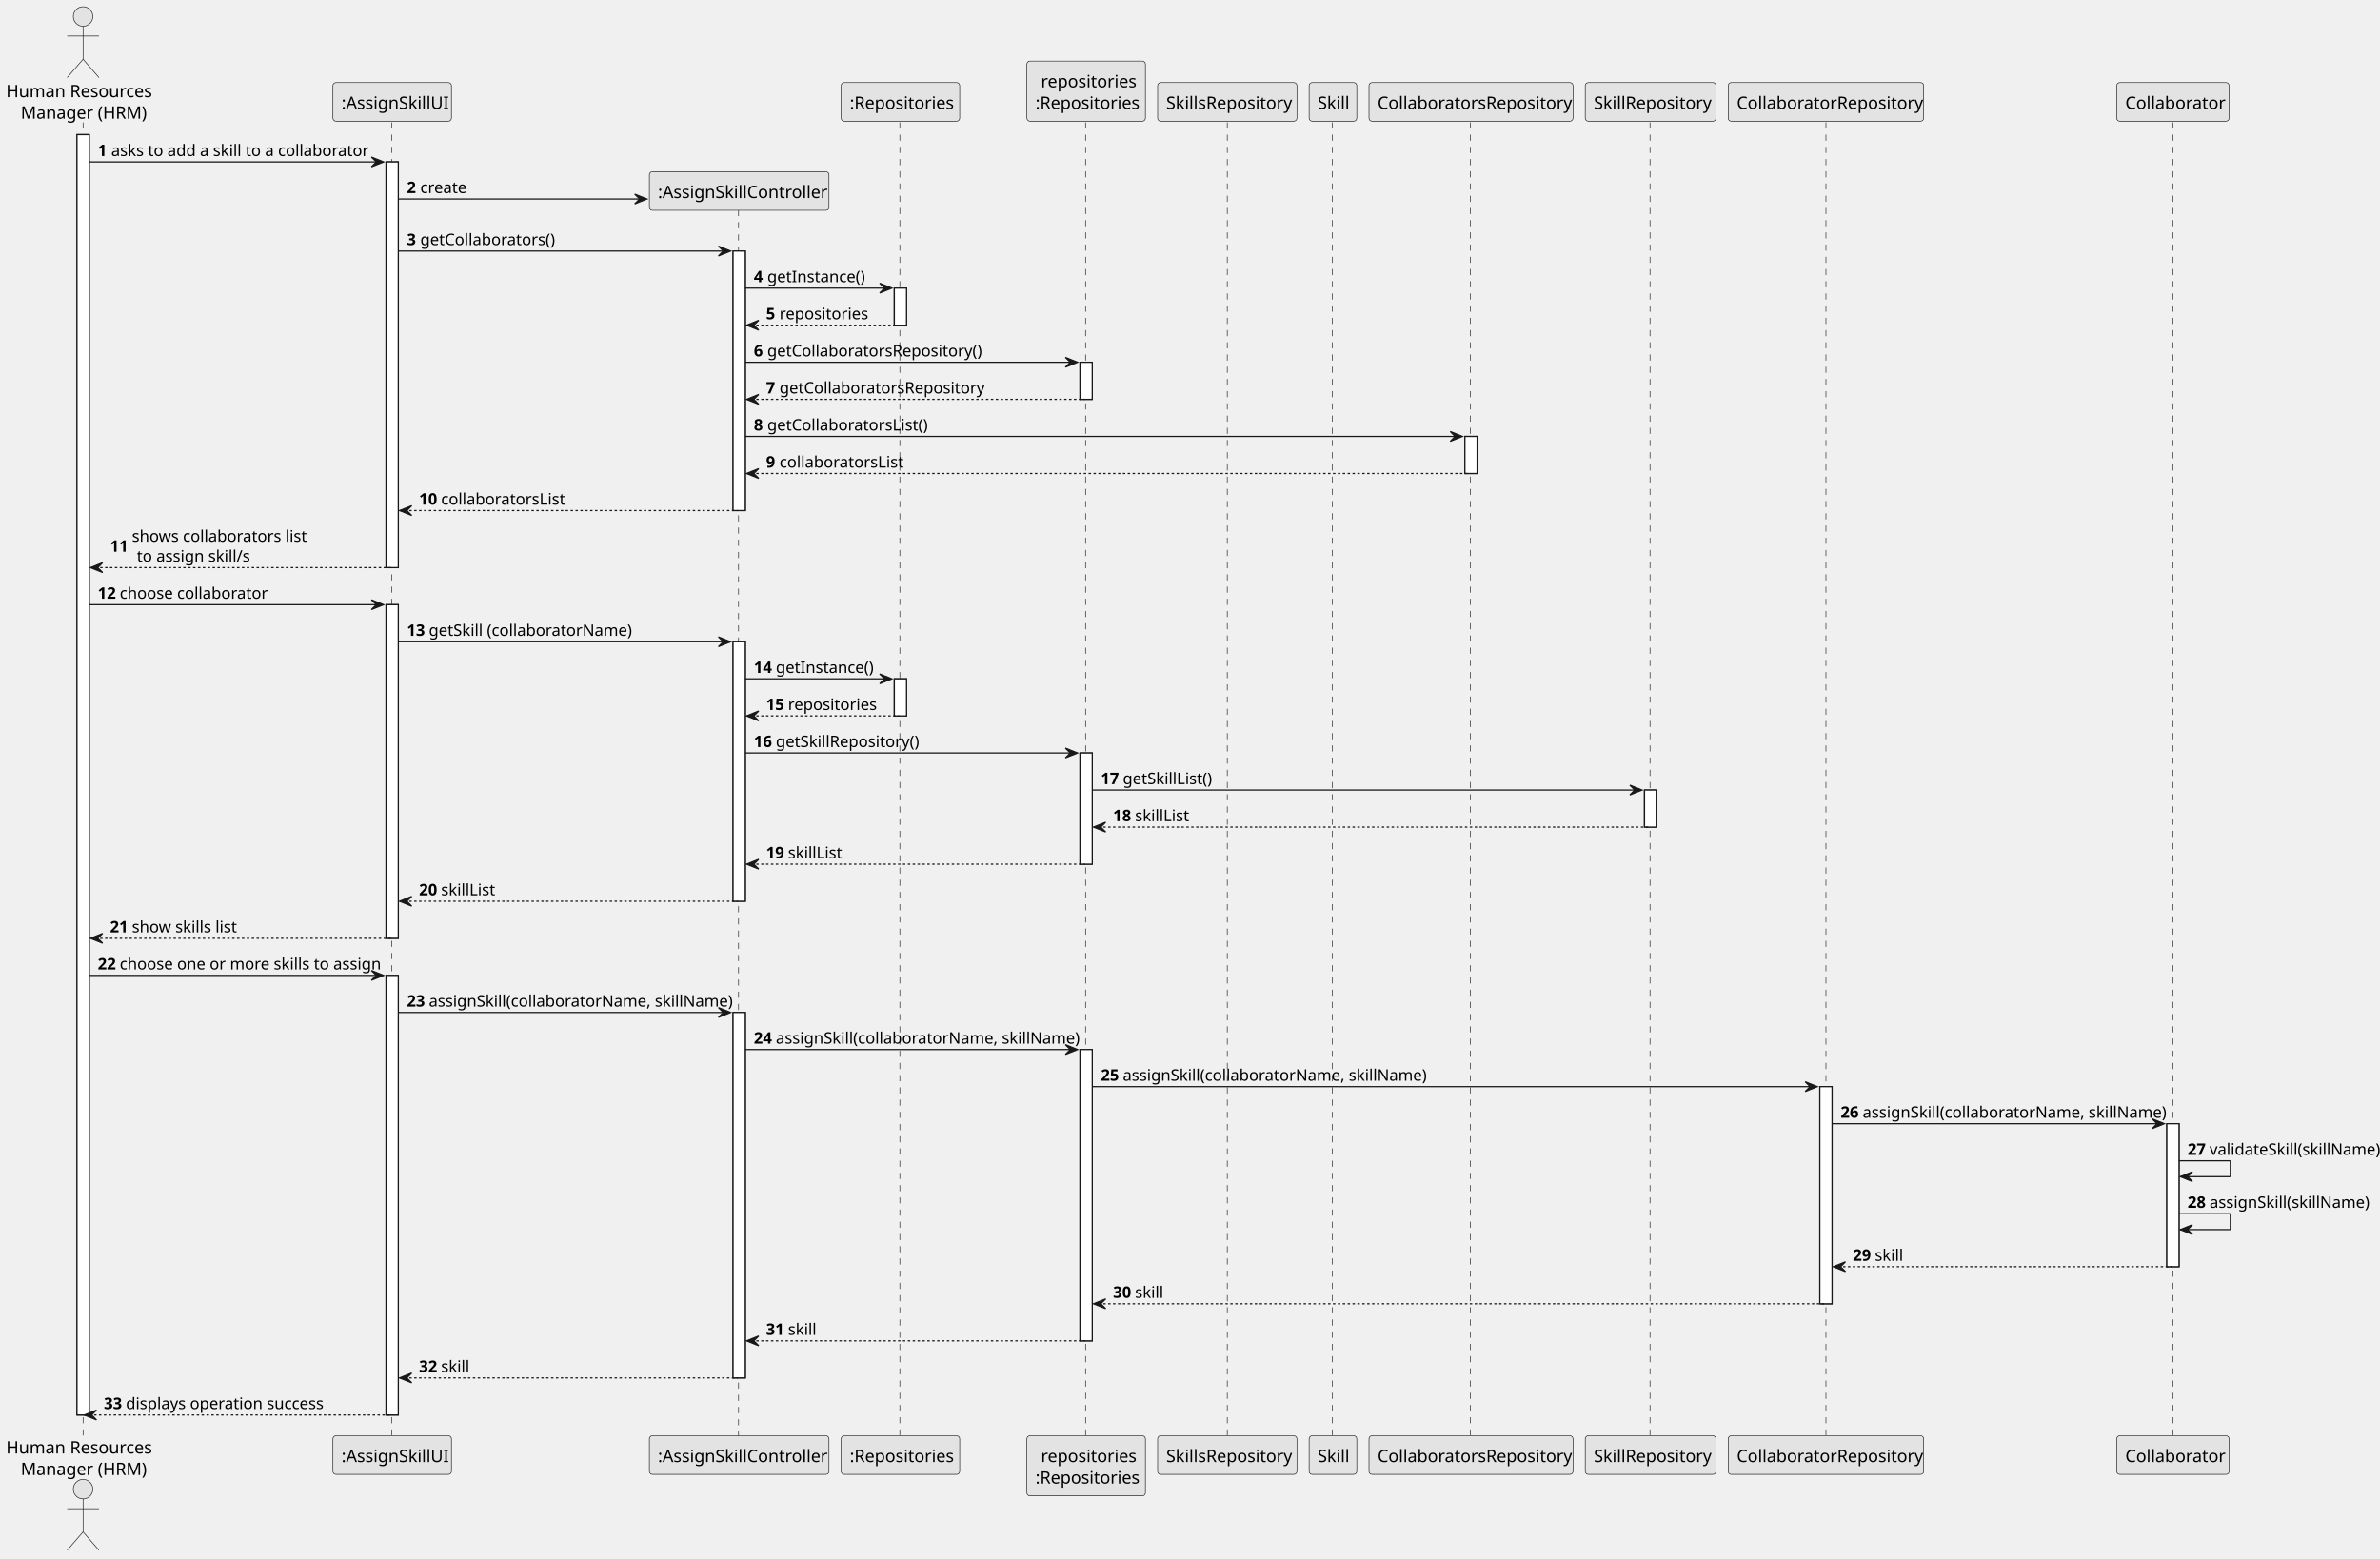
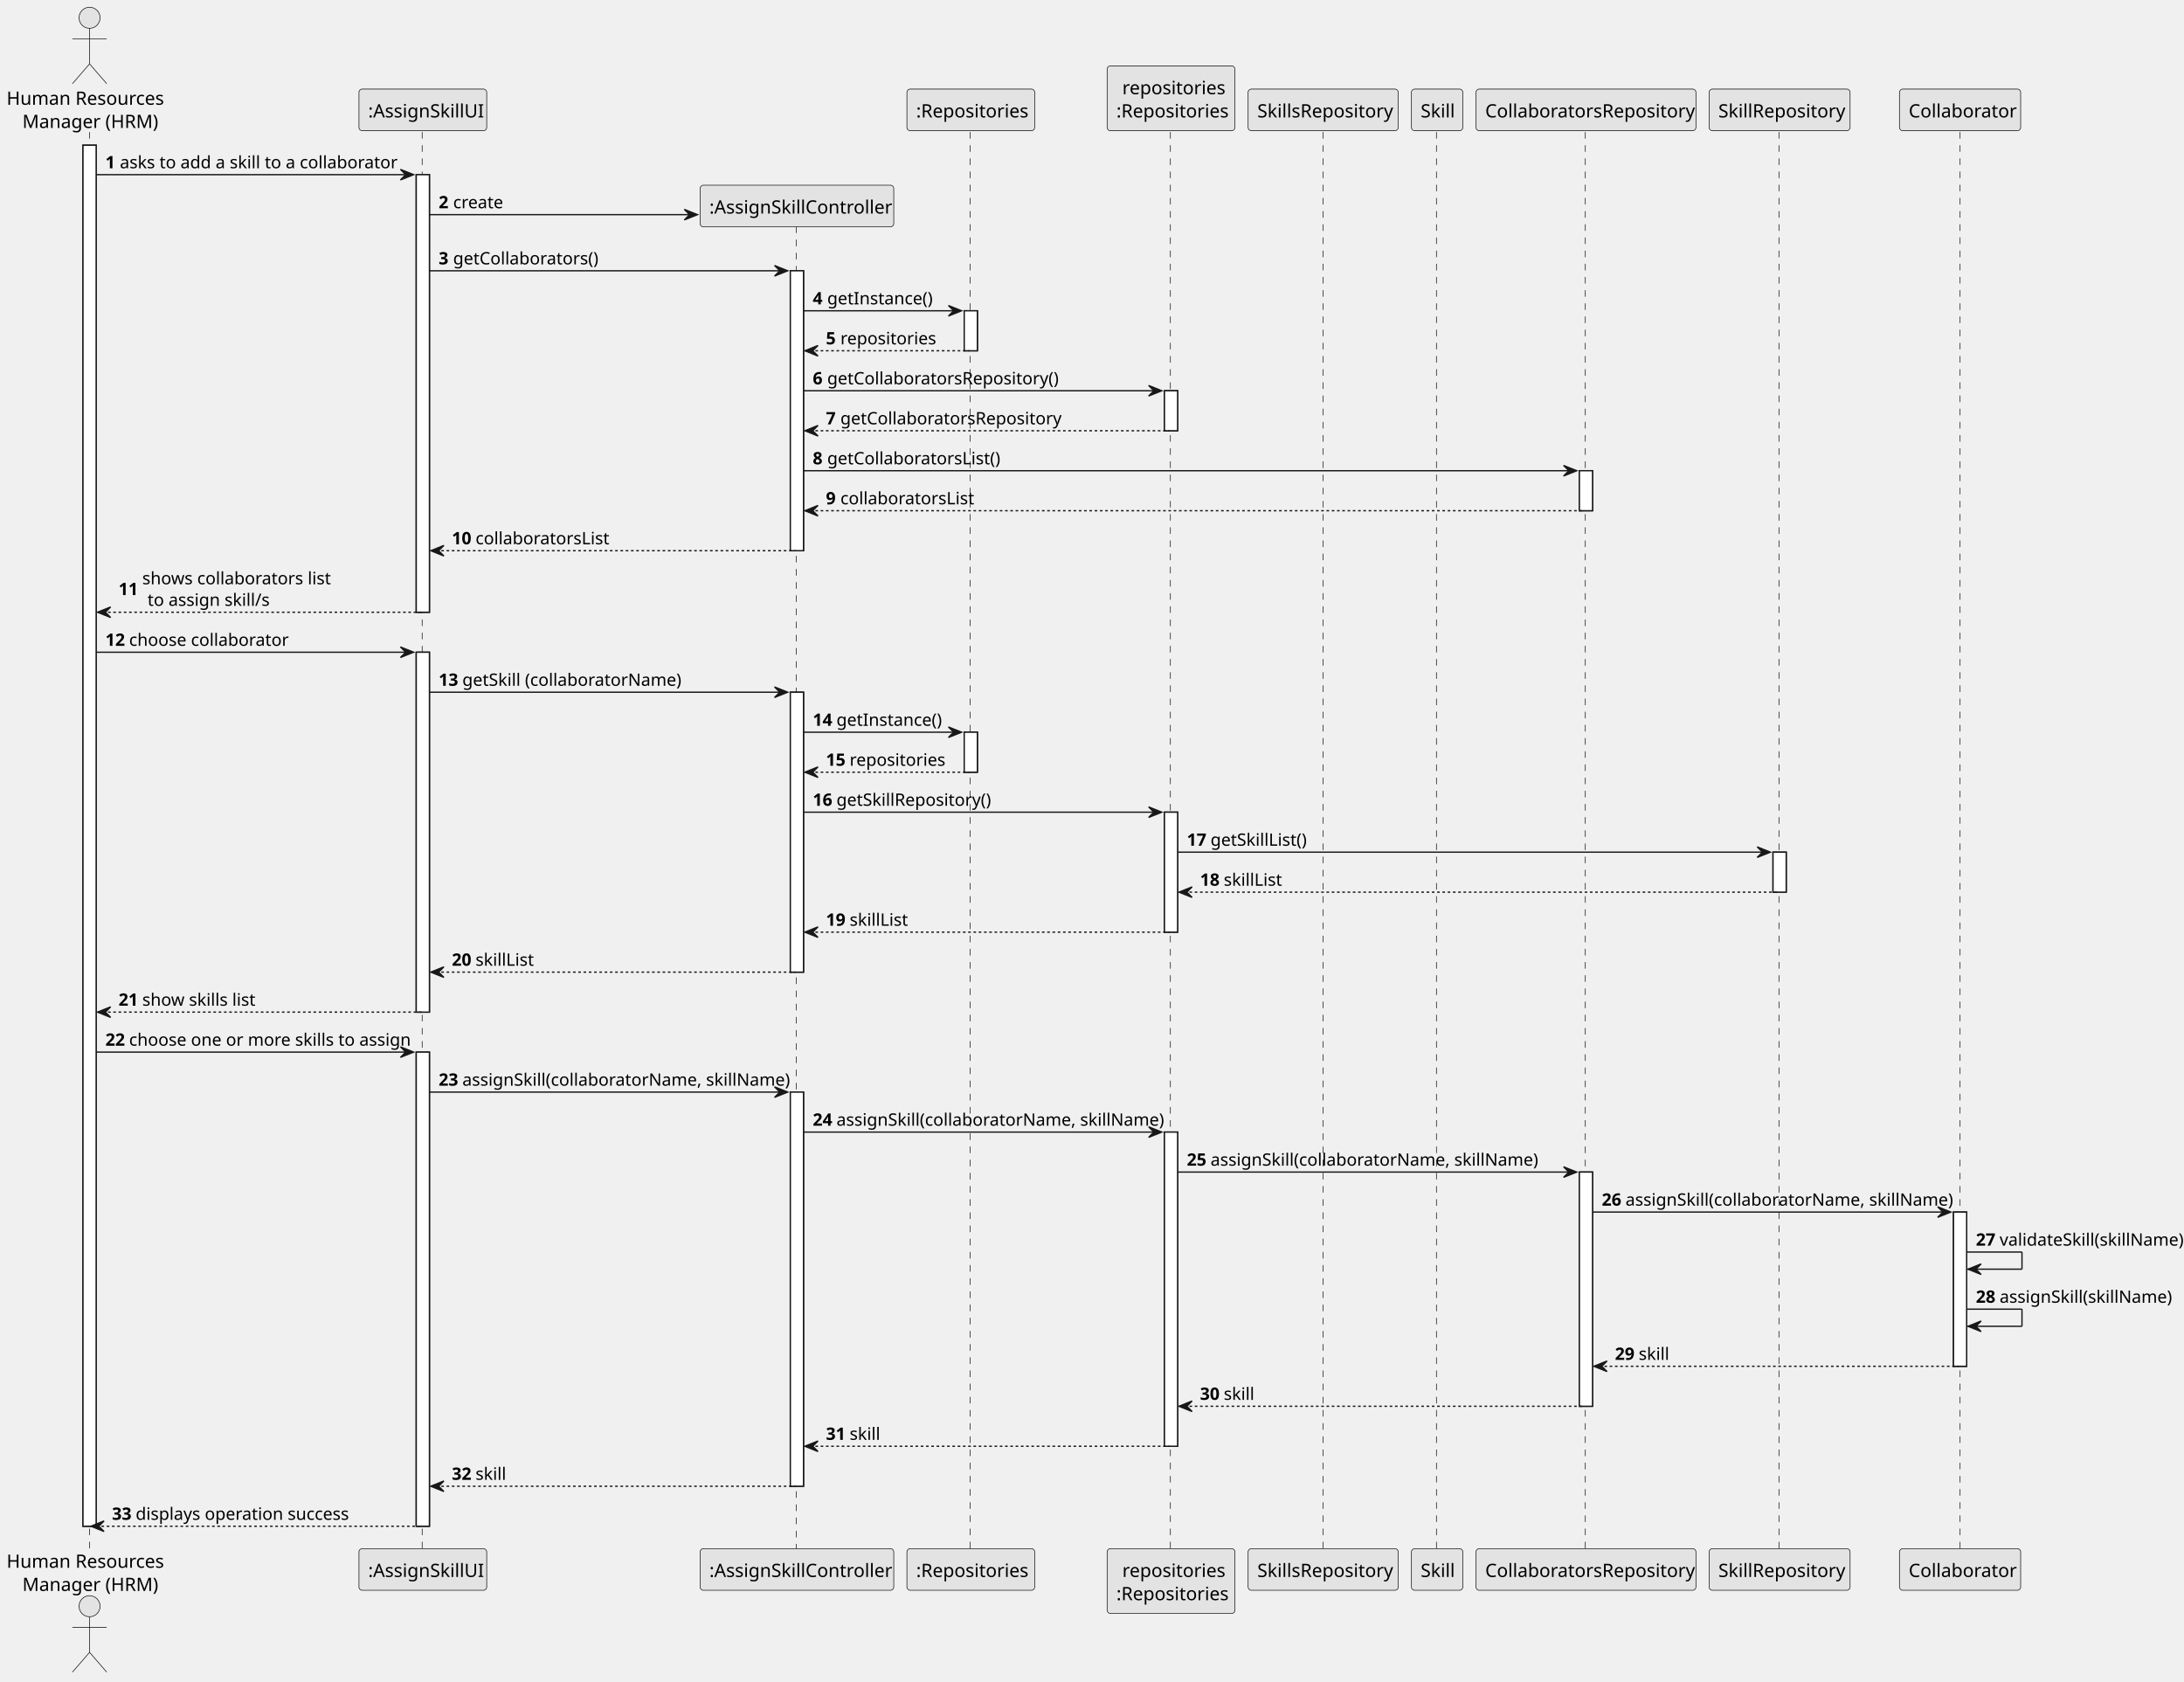
- <svg xmlns="http://www.w3.org/2000/svg" contentStyleType="text/css" height="1276px" preserveAspectRatio="none" style="width:1948px;height:1276px;background:#FFFFFF;" version="1.1" viewBox="0 0 1948 1276" width="1948px" zoomAndPan="magnify">
+ <svg xmlns="http://www.w3.org/2000/svg" contentStyleType="text/css" height="1276px" preserveAspectRatio="none" style="width:1658px;height:1276px;background:#FFFFFF;" version="1.1" viewBox="0 0 1658 1276" width="1658px" zoomAndPan="magnify">
  <defs />
  <g>
    <rect fill="#FFFFFF" height="1048.211" style="stroke:#181818;stroke-width:1.0;" width="10" x="63" y="110.219" />
    <rect fill="#FFFFFF" height="332.125" style="stroke:#181818;stroke-width:1.0;" width="10" x="316" y="132.57" />
    <rect fill="#FFFFFF" height="273.164" style="stroke:#181818;stroke-width:1.0;" width="10" x="316" y="495.047" />
    <rect fill="#FFFFFF" height="359.867" style="stroke:#181818;stroke-width:1.0;" width="10" x="316" y="798.562" />
    <rect fill="#FFFFFF" height="212.461" style="stroke:#181818;stroke-width:1.0;" width="10" x="600" y="205.531" />
    <rect fill="#FFFFFF" height="212.461" style="stroke:#181818;stroke-width:1.0;" width="10" x="600" y="525.398" />
    <rect fill="#FFFFFF" height="299.164" style="stroke:#181818;stroke-width:1.0;" width="10" x="600" y="828.914" />
    <rect fill="#FFFFFF" height="30.352" style="stroke:#181818;stroke-width:1.0;" width="10" x="732" y="235.883" />
    <rect fill="#FFFFFF" height="30.352" style="stroke:#181818;stroke-width:1.0;" width="10" x="732" y="555.75" />
    <rect fill="#FFFFFF" height="30.352" style="stroke:#181818;stroke-width:1.0;" width="10" x="884" y="296.586" />
    <rect fill="#FFFFFF" height="91.055" style="stroke:#181818;stroke-width:1.0;" width="10" x="884" y="616.453" />
    <rect fill="#FFFFFF" height="238.461" style="stroke:#181818;stroke-width:1.0;" width="10" x="884" y="859.266" />
    <rect fill="#FFFFFF" height="30.352" style="stroke:#181818;stroke-width:1.0;" width="10" x="1199" y="357.289" />
+     <rect fill="#FFFFFF" height="177.758" style="stroke:#181818;stroke-width:1.0;" width="10" x="1199" y="889.617" />
    <rect fill="#FFFFFF" height="30.352" style="stroke:#181818;stroke-width:1.0;" width="10" x="1346" y="646.805" />
-     <rect fill="#FFFFFF" height="177.758" style="stroke:#181818;stroke-width:1.0;" width="10" x="1489.5" y="889.617" />
-     <rect fill="#FFFFFF" height="117.055" style="stroke:#181818;stroke-width:1.0;" width="10" x="1773.5" y="919.969" />
+     <rect fill="#FFFFFF" height="117.055" style="stroke:#181818;stroke-width:1.0;" width="10" x="1483" y="919.969" />
    <line style="stroke:#181818;stroke-width:0.5;stroke-dasharray:5.0,5.0;" x1="68" x2="68" y1="100.219" y2="1176.43" />
    <line style="stroke:#181818;stroke-width:0.5;stroke-dasharray:5.0,5.0;" x1="320.5" x2="320.5" y1="100.219" y2="1176.43" />
    <line style="stroke:#181818;stroke-width:0.5;stroke-dasharray:5.0,5.0;" x1="604.5" x2="604.5" y1="171.875" y2="1176.43" />
    <line style="stroke:#181818;stroke-width:0.5;stroke-dasharray:5.0,5.0;" x1="736.5" x2="736.5" y1="100.219" y2="1176.43" />
    <line style="stroke:#181818;stroke-width:0.5;stroke-dasharray:5.0,5.0;" x1="888.5" x2="888.5" y1="100.219" y2="1176.43" />
    <line style="stroke:#181818;stroke-width:0.5;stroke-dasharray:5.0,5.0;" x1="1004.5" x2="1004.5" y1="100.219" y2="1176.43" />
    <line style="stroke:#181818;stroke-width:0.5;stroke-dasharray:5.0,5.0;" x1="1090.5" x2="1090.5" y1="100.219" y2="1176.43" />
    <line style="stroke:#181818;stroke-width:0.5;stroke-dasharray:5.0,5.0;" x1="1203.5" x2="1203.5" y1="100.219" y2="1176.43" />
    <line style="stroke:#181818;stroke-width:0.5;stroke-dasharray:5.0,5.0;" x1="1350.5" x2="1350.5" y1="100.219" y2="1176.43" />
-     <line style="stroke:#181818;stroke-width:0.5;stroke-dasharray:5.0,5.0;" x1="1494.5" x2="1494.5" y1="100.219" y2="1176.43" />
-     <line style="stroke:#181818;stroke-width:0.5;stroke-dasharray:5.0,5.0;" x1="1778.5" x2="1778.5" y1="100.219" y2="1176.43" />
+     <line style="stroke:#181818;stroke-width:0.5;stroke-dasharray:5.0,5.0;" x1="1488" x2="1488" y1="100.219" y2="1176.43" />
    <text fill="#000000" font-family="sans-serif" font-size="14" lengthAdjust="spacing" textLength="116" x="5" y="79.533">Human Resources</text>
    <text fill="#000000" font-family="sans-serif" font-size="14" lengthAdjust="spacing" textLength="100" x="17" y="97.143">Manager (HRM)</text>
    <ellipse cx="68" cy="13.5" fill="#E3E3E3" rx="8" ry="8" style="stroke:#181818;stroke-width:0.5;" />
    <path d="M68,21.5 L68,48.5 M55,29.5 L81,29.5 M68,48.5 L55,63.5 M68,48.5 L81,63.5 " fill="none" style="stroke:#181818;stroke-width:0.5;" />
    <text fill="#000000" font-family="sans-serif" font-size="14" lengthAdjust="spacing" textLength="116" x="5" y="1189.963">Human Resources</text>
    <text fill="#000000" font-family="sans-serif" font-size="14" lengthAdjust="spacing" textLength="100" x="17" y="1207.572">Manager (HRM)</text>
    <ellipse cx="68" cy="1219.148" fill="#E3E3E3" rx="8" ry="8" style="stroke:#181818;stroke-width:0.5;" />
    <path d="M68,1227.148 L68,1254.148 M55,1235.148 L81,1235.148 M68,1254.148 L55,1269.148 M68,1254.148 L81,1269.148 " fill="none" style="stroke:#181818;stroke-width:0.5;" />
    <rect fill="#E3E3E3" height="31.609" rx="2.5" ry="2.5" style="stroke:#181818;stroke-width:0.5;" width="97" x="272.5" y="67.609" />
    <text fill="#000000" font-family="sans-serif" font-size="14" lengthAdjust="spacing" textLength="83" x="279.5" y="89.143">:AssignSkillUI</text>
    <rect fill="#E3E3E3" height="31.609" rx="2.5" ry="2.5" style="stroke:#181818;stroke-width:0.5;" width="97" x="272.5" y="1175.43" />
    <text fill="#000000" font-family="sans-serif" font-size="14" lengthAdjust="spacing" textLength="83" x="279.5" y="1196.963">:AssignSkillUI</text>
    <rect fill="#E3E3E3" height="31.609" rx="2.5" ry="2.5" style="stroke:#181818;stroke-width:0.5;" width="147" x="531.5" y="1175.43" />
    <text fill="#000000" font-family="sans-serif" font-size="14" lengthAdjust="spacing" textLength="133" x="538.5" y="1196.963">:AssignSkillController</text>
    <rect fill="#E3E3E3" height="31.609" rx="2.5" ry="2.5" style="stroke:#181818;stroke-width:0.5;" width="97" x="688.5" y="67.609" />
    <text fill="#000000" font-family="sans-serif" font-size="14" lengthAdjust="spacing" textLength="83" x="695.5" y="89.143">:Repositories</text>
    <rect fill="#E3E3E3" height="31.609" rx="2.5" ry="2.5" style="stroke:#181818;stroke-width:0.5;" width="97" x="688.5" y="1175.43" />
    <text fill="#000000" font-family="sans-serif" font-size="14" lengthAdjust="spacing" textLength="83" x="695.5" y="1196.963">:Repositories</text>
    <rect fill="#E3E3E3" height="49.219" rx="2.5" ry="2.5" style="stroke:#181818;stroke-width:0.5;" width="97" x="840.5" y="50" />
    <text fill="#000000" font-family="sans-serif" font-size="14" lengthAdjust="spacing" textLength="74" x="852" y="71.533">repositories</text>
    <text fill="#000000" font-family="sans-serif" font-size="14" lengthAdjust="spacing" textLength="83" x="847.5" y="89.143">:Repositories</text>
    <rect fill="#E3E3E3" height="49.219" rx="2.5" ry="2.5" style="stroke:#181818;stroke-width:0.5;" width="97" x="840.5" y="1175.43" />
    <text fill="#000000" font-family="sans-serif" font-size="14" lengthAdjust="spacing" textLength="74" x="852" y="1196.963">repositories</text>
    <text fill="#000000" font-family="sans-serif" font-size="14" lengthAdjust="spacing" textLength="83" x="847.5" y="1214.572">:Repositories</text>
    <rect fill="#E3E3E3" height="31.609" rx="2.5" ry="2.5" style="stroke:#181818;stroke-width:0.5;" width="114" x="947.5" y="67.609" />
    <text fill="#000000" font-family="sans-serif" font-size="14" lengthAdjust="spacing" textLength="100" x="954.5" y="89.143">SkillsRepository</text>
    <rect fill="#E3E3E3" height="31.609" rx="2.5" ry="2.5" style="stroke:#181818;stroke-width:0.5;" width="114" x="947.5" y="1175.43" />
    <text fill="#000000" font-family="sans-serif" font-size="14" lengthAdjust="spacing" textLength="100" x="954.5" y="1196.963">SkillsRepository</text>
    <rect fill="#E3E3E3" height="31.609" rx="2.5" ry="2.5" style="stroke:#181818;stroke-width:0.5;" width="39" x="1071.5" y="67.609" />
    <text fill="#000000" font-family="sans-serif" font-size="14" lengthAdjust="spacing" textLength="25" x="1078.5" y="89.143">Skill</text>
    <rect fill="#E3E3E3" height="31.609" rx="2.5" ry="2.5" style="stroke:#181818;stroke-width:0.5;" width="39" x="1071.5" y="1175.43" />
    <text fill="#000000" font-family="sans-serif" font-size="14" lengthAdjust="spacing" textLength="25" x="1078.5" y="1196.963">Skill</text>
    <rect fill="#E3E3E3" height="31.609" rx="2.5" ry="2.5" style="stroke:#181818;stroke-width:0.5;" width="167" x="1120.5" y="67.609" />
    <text fill="#000000" font-family="sans-serif" font-size="14" lengthAdjust="spacing" textLength="153" x="1127.5" y="89.143">CollaboratorsRepository</text>
    <rect fill="#E3E3E3" height="31.609" rx="2.5" ry="2.5" style="stroke:#181818;stroke-width:0.5;" width="167" x="1120.5" y="1175.43" />
    <text fill="#000000" font-family="sans-serif" font-size="14" lengthAdjust="spacing" textLength="153" x="1127.5" y="1196.963">CollaboratorsRepository</text>
    <rect fill="#E3E3E3" height="31.609" rx="2.5" ry="2.5" style="stroke:#181818;stroke-width:0.5;" width="107" x="1297.5" y="67.609" />
    <text fill="#000000" font-family="sans-serif" font-size="14" lengthAdjust="spacing" textLength="93" x="1304.5" y="89.143">SkillRepository</text>
    <rect fill="#E3E3E3" height="31.609" rx="2.5" ry="2.5" style="stroke:#181818;stroke-width:0.5;" width="107" x="1297.5" y="1175.43" />
    <text fill="#000000" font-family="sans-serif" font-size="14" lengthAdjust="spacing" textLength="93" x="1304.5" y="1196.963">SkillRepository</text>
-     <rect fill="#E3E3E3" height="31.609" rx="2.5" ry="2.5" style="stroke:#181818;stroke-width:0.5;" width="160" x="1414.5" y="67.609" />
-     <text fill="#000000" font-family="sans-serif" font-size="14" lengthAdjust="spacing" textLength="146" x="1421.5" y="89.143">CollaboratorRepository</text>
-     <rect fill="#E3E3E3" height="31.609" rx="2.5" ry="2.5" style="stroke:#181818;stroke-width:0.5;" width="160" x="1414.5" y="1175.43" />
-     <text fill="#000000" font-family="sans-serif" font-size="14" lengthAdjust="spacing" textLength="146" x="1421.5" y="1196.963">CollaboratorRepository</text>
-     <rect fill="#E3E3E3" height="31.609" rx="2.5" ry="2.5" style="stroke:#181818;stroke-width:0.5;" width="92" x="1732.5" y="67.609" />
-     <text fill="#000000" font-family="sans-serif" font-size="14" lengthAdjust="spacing" textLength="78" x="1739.5" y="89.143">Collaborator</text>
-     <rect fill="#E3E3E3" height="31.609" rx="2.5" ry="2.5" style="stroke:#181818;stroke-width:0.5;" width="92" x="1732.5" y="1175.43" />
-     <text fill="#000000" font-family="sans-serif" font-size="14" lengthAdjust="spacing" textLength="78" x="1739.5" y="1196.963">Collaborator</text>
+     <rect fill="#E3E3E3" height="31.609" rx="2.5" ry="2.5" style="stroke:#181818;stroke-width:0.5;" width="92" x="1442" y="67.609" />
+     <text fill="#000000" font-family="sans-serif" font-size="14" lengthAdjust="spacing" textLength="78" x="1449" y="89.143">Collaborator</text>
+     <rect fill="#E3E3E3" height="31.609" rx="2.5" ry="2.5" style="stroke:#181818;stroke-width:0.5;" width="92" x="1442" y="1175.43" />
+     <text fill="#000000" font-family="sans-serif" font-size="14" lengthAdjust="spacing" textLength="78" x="1449" y="1196.963">Collaborator</text>
    <rect fill="#FFFFFF" height="1048.211" style="stroke:#181818;stroke-width:1.0;" width="10" x="63" y="110.219" />
    <rect fill="#FFFFFF" height="332.125" style="stroke:#181818;stroke-width:1.0;" width="10" x="316" y="132.57" />
    <rect fill="#FFFFFF" height="273.164" style="stroke:#181818;stroke-width:1.0;" width="10" x="316" y="495.047" />
    <rect fill="#FFFFFF" height="359.867" style="stroke:#181818;stroke-width:1.0;" width="10" x="316" y="798.562" />
    <rect fill="#FFFFFF" height="212.461" style="stroke:#181818;stroke-width:1.0;" width="10" x="600" y="205.531" />
    <rect fill="#FFFFFF" height="212.461" style="stroke:#181818;stroke-width:1.0;" width="10" x="600" y="525.398" />
    <rect fill="#FFFFFF" height="299.164" style="stroke:#181818;stroke-width:1.0;" width="10" x="600" y="828.914" />
    <rect fill="#FFFFFF" height="30.352" style="stroke:#181818;stroke-width:1.0;" width="10" x="732" y="235.883" />
    <rect fill="#FFFFFF" height="30.352" style="stroke:#181818;stroke-width:1.0;" width="10" x="732" y="555.75" />
    <rect fill="#FFFFFF" height="30.352" style="stroke:#181818;stroke-width:1.0;" width="10" x="884" y="296.586" />
    <rect fill="#FFFFFF" height="91.055" style="stroke:#181818;stroke-width:1.0;" width="10" x="884" y="616.453" />
    <rect fill="#FFFFFF" height="238.461" style="stroke:#181818;stroke-width:1.0;" width="10" x="884" y="859.266" />
    <rect fill="#FFFFFF" height="30.352" style="stroke:#181818;stroke-width:1.0;" width="10" x="1199" y="357.289" />
+     <rect fill="#FFFFFF" height="177.758" style="stroke:#181818;stroke-width:1.0;" width="10" x="1199" y="889.617" />
    <rect fill="#FFFFFF" height="30.352" style="stroke:#181818;stroke-width:1.0;" width="10" x="1346" y="646.805" />
-     <rect fill="#FFFFFF" height="177.758" style="stroke:#181818;stroke-width:1.0;" width="10" x="1489.5" y="889.617" />
-     <rect fill="#FFFFFF" height="117.055" style="stroke:#181818;stroke-width:1.0;" width="10" x="1773.5" y="919.969" />
+     <rect fill="#FFFFFF" height="117.055" style="stroke:#181818;stroke-width:1.0;" width="10" x="1483" y="919.969" />
    <polygon fill="#181818" points="304,128.57,314,132.57,304,136.57,308,132.57" style="stroke:#181818;stroke-width:1.0;" />
    <line style="stroke:#181818;stroke-width:1.0;" x1="73" x2="310" y1="132.57" y2="132.57" />
    <text fill="#000000" font-family="sans-serif" font-size="13" font-weight="bold" lengthAdjust="spacing" textLength="7" x="80" y="127.714">1</text>
    <text fill="#000000" font-family="sans-serif" font-size="13" lengthAdjust="spacing" textLength="203" x="91" y="127.714">asks to add a skill to a collaborator</text>
    <polygon fill="#181818" points="519.5,158.922,529.5,162.922,519.5,166.922,523.5,162.922" style="stroke:#181818;stroke-width:1.0;" />
    <line style="stroke:#181818;stroke-width:1.0;" x1="326" x2="525.5" y1="162.922" y2="162.922" />
    <text fill="#000000" font-family="sans-serif" font-size="13" font-weight="bold" lengthAdjust="spacing" textLength="7" x="333" y="158.065">2</text>
    <text fill="#000000" font-family="sans-serif" font-size="13" lengthAdjust="spacing" textLength="36" x="344" y="158.065">create</text>
    <rect fill="#E3E3E3" height="31.609" rx="2.5" ry="2.5" style="stroke:#181818;stroke-width:0.5;" width="147" x="531.5" y="140.57" />
    <text fill="#000000" font-family="sans-serif" font-size="14" lengthAdjust="spacing" textLength="133" x="538.5" y="162.103">:AssignSkillController</text>
    <polygon fill="#181818" points="588,201.531,598,205.531,588,209.531,592,205.531" style="stroke:#181818;stroke-width:1.0;" />
    <line style="stroke:#181818;stroke-width:1.0;" x1="326" x2="594" y1="205.531" y2="205.531" />
    <text fill="#000000" font-family="sans-serif" font-size="13" font-weight="bold" lengthAdjust="spacing" textLength="7" x="333" y="200.675">3</text>
    <text fill="#000000" font-family="sans-serif" font-size="13" lengthAdjust="spacing" textLength="102" x="344" y="200.675">getCollaborators()</text>
    <polygon fill="#181818" points="720,231.883,730,235.883,720,239.883,724,235.883" style="stroke:#181818;stroke-width:1.0;" />
    <line style="stroke:#181818;stroke-width:1.0;" x1="610" x2="726" y1="235.883" y2="235.883" />
    <text fill="#000000" font-family="sans-serif" font-size="13" font-weight="bold" lengthAdjust="spacing" textLength="7" x="617" y="231.026">4</text>
    <text fill="#000000" font-family="sans-serif" font-size="13" lengthAdjust="spacing" textLength="75" x="628" y="231.026">getInstance()</text>
    <polygon fill="#181818" points="621,262.234,611,266.234,621,270.234,617,266.234" style="stroke:#181818;stroke-width:1.0;" />
    <line style="stroke:#181818;stroke-width:1.0;stroke-dasharray:2.0,2.0;" x1="615" x2="736" y1="266.234" y2="266.234" />
    <text fill="#000000" font-family="sans-serif" font-size="13" font-weight="bold" lengthAdjust="spacing" textLength="7" x="627" y="261.378">5</text>
    <text fill="#000000" font-family="sans-serif" font-size="13" lengthAdjust="spacing" textLength="67" x="638" y="261.378">repositories</text>
    <polygon fill="#181818" points="872,292.586,882,296.586,872,300.586,876,296.586" style="stroke:#181818;stroke-width:1.0;" />
    <line style="stroke:#181818;stroke-width:1.0;" x1="610" x2="878" y1="296.586" y2="296.586" />
    <text fill="#000000" font-family="sans-serif" font-size="13" font-weight="bold" lengthAdjust="spacing" textLength="7" x="617" y="291.729">6</text>
    <text fill="#000000" font-family="sans-serif" font-size="13" lengthAdjust="spacing" textLength="164" x="628" y="291.729">getCollaboratorsRepository()</text>
    <polygon fill="#181818" points="621,322.938,611,326.938,621,330.938,617,326.938" style="stroke:#181818;stroke-width:1.0;" />
    <line style="stroke:#181818;stroke-width:1.0;stroke-dasharray:2.0,2.0;" x1="615" x2="888" y1="326.938" y2="326.938" />
    <text fill="#000000" font-family="sans-serif" font-size="13" font-weight="bold" lengthAdjust="spacing" textLength="7" x="627" y="322.081">7</text>
    <text fill="#000000" font-family="sans-serif" font-size="13" lengthAdjust="spacing" textLength="156" x="638" y="322.081">getCollaboratorsRepository</text>
    <polygon fill="#181818" points="1187,353.289,1197,357.289,1187,361.289,1191,357.289" style="stroke:#181818;stroke-width:1.0;" />
    <line style="stroke:#181818;stroke-width:1.0;" x1="610" x2="1193" y1="357.289" y2="357.289" />
    <text fill="#000000" font-family="sans-serif" font-size="13" font-weight="bold" lengthAdjust="spacing" textLength="7" x="617" y="352.433">8</text>
    <text fill="#000000" font-family="sans-serif" font-size="13" lengthAdjust="spacing" textLength="123" x="628" y="352.433">getCollaboratorsList()</text>
    <polygon fill="#181818" points="621,383.641,611,387.641,621,391.641,617,387.641" style="stroke:#181818;stroke-width:1.0;" />
    <line style="stroke:#181818;stroke-width:1.0;stroke-dasharray:2.0,2.0;" x1="615" x2="1203" y1="387.641" y2="387.641" />
    <text fill="#000000" font-family="sans-serif" font-size="13" font-weight="bold" lengthAdjust="spacing" textLength="7" x="627" y="382.784">9</text>
    <text fill="#000000" font-family="sans-serif" font-size="13" lengthAdjust="spacing" textLength="95" x="638" y="382.784">collaboratorsList</text>
    <polygon fill="#181818" points="337,413.992,327,417.992,337,421.992,333,417.992" style="stroke:#181818;stroke-width:1.0;" />
    <line style="stroke:#181818;stroke-width:1.0;stroke-dasharray:2.0,2.0;" x1="331" x2="604" y1="417.992" y2="417.992" />
    <text fill="#000000" font-family="sans-serif" font-size="13" font-weight="bold" lengthAdjust="spacing" textLength="14" x="343" y="413.136">10</text>
    <text fill="#000000" font-family="sans-serif" font-size="13" lengthAdjust="spacing" textLength="95" x="361" y="413.136">collaboratorsList</text>
    <polygon fill="#181818" points="84,460.695,74,464.695,84,468.695,80,464.695" style="stroke:#181818;stroke-width:1.0;" />
    <line style="stroke:#181818;stroke-width:1.0;stroke-dasharray:2.0,2.0;" x1="78" x2="320" y1="464.695" y2="464.695" />
    <text fill="#000000" font-family="sans-serif" font-size="13" font-weight="bold" lengthAdjust="spacing" textLength="14" x="90" y="451.663">11</text>
    <text fill="#000000" font-family="sans-serif" font-size="13" lengthAdjust="spacing" textLength="136" x="108" y="443.487">shows collaborators list</text>
    <text fill="#000000" font-family="sans-serif" font-size="13" lengthAdjust="spacing" textLength="91" x="112" y="459.839">to assign skill/s</text>
    <polygon fill="#181818" points="304,491.047,314,495.047,304,499.047,308,495.047" style="stroke:#181818;stroke-width:1.0;" />
    <line style="stroke:#181818;stroke-width:1.0;" x1="73" x2="310" y1="495.047" y2="495.047" />
    <text fill="#000000" font-family="sans-serif" font-size="13" font-weight="bold" lengthAdjust="spacing" textLength="14" x="80" y="490.19">12</text>
    <text fill="#000000" font-family="sans-serif" font-size="13" lengthAdjust="spacing" textLength="113" x="98" y="490.19">choose collaborator</text>
    <polygon fill="#181818" points="588,521.398,598,525.398,588,529.398,592,525.398" style="stroke:#181818;stroke-width:1.0;" />
    <line style="stroke:#181818;stroke-width:1.0;" x1="326" x2="594" y1="525.398" y2="525.398" />
    <text fill="#000000" font-family="sans-serif" font-size="13" font-weight="bold" lengthAdjust="spacing" textLength="14" x="333" y="520.542">13</text>
    <text fill="#000000" font-family="sans-serif" font-size="13" lengthAdjust="spacing" textLength="156" x="351" y="520.542">getSkill (collaboratorName)</text>
    <polygon fill="#181818" points="720,551.75,730,555.75,720,559.75,724,555.75" style="stroke:#181818;stroke-width:1.0;" />
    <line style="stroke:#181818;stroke-width:1.0;" x1="610" x2="726" y1="555.75" y2="555.75" />
    <text fill="#000000" font-family="sans-serif" font-size="13" font-weight="bold" lengthAdjust="spacing" textLength="14" x="617" y="550.894">14</text>
    <text fill="#000000" font-family="sans-serif" font-size="13" lengthAdjust="spacing" textLength="75" x="635" y="550.894">getInstance()</text>
    <polygon fill="#181818" points="621,582.102,611,586.102,621,590.102,617,586.102" style="stroke:#181818;stroke-width:1.0;" />
    <line style="stroke:#181818;stroke-width:1.0;stroke-dasharray:2.0,2.0;" x1="615" x2="736" y1="586.102" y2="586.102" />
    <text fill="#000000" font-family="sans-serif" font-size="13" font-weight="bold" lengthAdjust="spacing" textLength="14" x="627" y="581.245">15</text>
    <text fill="#000000" font-family="sans-serif" font-size="13" lengthAdjust="spacing" textLength="67" x="645" y="581.245">repositories</text>
    <polygon fill="#181818" points="872,612.453,882,616.453,872,620.453,876,616.453" style="stroke:#181818;stroke-width:1.0;" />
    <line style="stroke:#181818;stroke-width:1.0;" x1="610" x2="878" y1="616.453" y2="616.453" />
    <text fill="#000000" font-family="sans-serif" font-size="13" font-weight="bold" lengthAdjust="spacing" textLength="14" x="617" y="611.597">16</text>
    <text fill="#000000" font-family="sans-serif" font-size="13" lengthAdjust="spacing" textLength="113" x="635" y="611.597">getSkillRepository()</text>
    <polygon fill="#181818" points="1334,642.805,1344,646.805,1334,650.805,1338,646.805" style="stroke:#181818;stroke-width:1.0;" />
    <line style="stroke:#181818;stroke-width:1.0;" x1="894" x2="1340" y1="646.805" y2="646.805" />
    <text fill="#000000" font-family="sans-serif" font-size="13" font-weight="bold" lengthAdjust="spacing" textLength="14" x="901" y="641.948">17</text>
    <text fill="#000000" font-family="sans-serif" font-size="13" lengthAdjust="spacing" textLength="72" x="919" y="641.948">getSkillList()</text>
    <polygon fill="#181818" points="905,673.156,895,677.156,905,681.156,901,677.156" style="stroke:#181818;stroke-width:1.0;" />
    <line style="stroke:#181818;stroke-width:1.0;stroke-dasharray:2.0,2.0;" x1="899" x2="1350" y1="677.156" y2="677.156" />
    <text fill="#000000" font-family="sans-serif" font-size="13" font-weight="bold" lengthAdjust="spacing" textLength="14" x="911" y="672.3">18</text>
    <text fill="#000000" font-family="sans-serif" font-size="13" lengthAdjust="spacing" textLength="44" x="929" y="672.3">skillList</text>
    <polygon fill="#181818" points="621,703.508,611,707.508,621,711.508,617,707.508" style="stroke:#181818;stroke-width:1.0;" />
    <line style="stroke:#181818;stroke-width:1.0;stroke-dasharray:2.0,2.0;" x1="615" x2="888" y1="707.508" y2="707.508" />
    <text fill="#000000" font-family="sans-serif" font-size="13" font-weight="bold" lengthAdjust="spacing" textLength="14" x="627" y="702.651">19</text>
    <text fill="#000000" font-family="sans-serif" font-size="13" lengthAdjust="spacing" textLength="44" x="645" y="702.651">skillList</text>
    <polygon fill="#181818" points="337,733.859,327,737.859,337,741.859,333,737.859" style="stroke:#181818;stroke-width:1.0;" />
    <line style="stroke:#181818;stroke-width:1.0;stroke-dasharray:2.0,2.0;" x1="331" x2="604" y1="737.859" y2="737.859" />
    <text fill="#000000" font-family="sans-serif" font-size="13" font-weight="bold" lengthAdjust="spacing" textLength="14" x="343" y="733.003">20</text>
    <text fill="#000000" font-family="sans-serif" font-size="13" lengthAdjust="spacing" textLength="44" x="361" y="733.003">skillList</text>
    <polygon fill="#181818" points="84,764.211,74,768.211,84,772.211,80,768.211" style="stroke:#181818;stroke-width:1.0;" />
    <line style="stroke:#181818;stroke-width:1.0;stroke-dasharray:2.0,2.0;" x1="78" x2="320" y1="768.211" y2="768.211" />
    <text fill="#000000" font-family="sans-serif" font-size="13" font-weight="bold" lengthAdjust="spacing" textLength="14" x="90" y="763.355">21</text>
    <text fill="#000000" font-family="sans-serif" font-size="13" lengthAdjust="spacing" textLength="85" x="108" y="763.355">show skills list</text>
    <polygon fill="#181818" points="304,794.562,314,798.562,304,802.562,308,798.562" style="stroke:#181818;stroke-width:1.0;" />
    <line style="stroke:#181818;stroke-width:1.0;" x1="73" x2="310" y1="798.562" y2="798.562" />
    <text fill="#000000" font-family="sans-serif" font-size="13" font-weight="bold" lengthAdjust="spacing" textLength="14" x="80" y="793.706">22</text>
    <text fill="#000000" font-family="sans-serif" font-size="13" lengthAdjust="spacing" textLength="206" x="98" y="793.706">choose one or more skills to assign</text>
    <polygon fill="#181818" points="588,824.914,598,828.914,588,832.914,592,828.914" style="stroke:#181818;stroke-width:1.0;" />
    <line style="stroke:#181818;stroke-width:1.0;" x1="326" x2="594" y1="828.914" y2="828.914" />
    <text fill="#000000" font-family="sans-serif" font-size="13" font-weight="bold" lengthAdjust="spacing" textLength="14" x="333" y="824.058">23</text>
    <text fill="#000000" font-family="sans-serif" font-size="13" lengthAdjust="spacing" textLength="237" x="351" y="824.058">assignSkill(collaboratorName, skillName)</text>
    <polygon fill="#181818" points="872,855.266,882,859.266,872,863.266,876,859.266" style="stroke:#181818;stroke-width:1.0;" />
    <line style="stroke:#181818;stroke-width:1.0;" x1="610" x2="878" y1="859.266" y2="859.266" />
    <text fill="#000000" font-family="sans-serif" font-size="13" font-weight="bold" lengthAdjust="spacing" textLength="14" x="617" y="854.409">24</text>
    <text fill="#000000" font-family="sans-serif" font-size="13" lengthAdjust="spacing" textLength="237" x="635" y="854.409">assignSkill(collaboratorName, skillName)</text>
-     <polygon fill="#181818" points="1477.5,885.617,1487.5,889.617,1477.5,893.617,1481.5,889.617" style="stroke:#181818;stroke-width:1.0;" />
-     <line style="stroke:#181818;stroke-width:1.0;" x1="894" x2="1483.5" y1="889.617" y2="889.617" />
+     <polygon fill="#181818" points="1187,885.617,1197,889.617,1187,893.617,1191,889.617" style="stroke:#181818;stroke-width:1.0;" />
+     <line style="stroke:#181818;stroke-width:1.0;" x1="894" x2="1193" y1="889.617" y2="889.617" />
    <text fill="#000000" font-family="sans-serif" font-size="13" font-weight="bold" lengthAdjust="spacing" textLength="14" x="901" y="884.761">25</text>
    <text fill="#000000" font-family="sans-serif" font-size="13" lengthAdjust="spacing" textLength="237" x="919" y="884.761">assignSkill(collaboratorName, skillName)</text>
-     <polygon fill="#181818" points="1761.5,915.969,1771.5,919.969,1761.5,923.969,1765.5,919.969" style="stroke:#181818;stroke-width:1.0;" />
-     <line style="stroke:#181818;stroke-width:1.0;" x1="1499.5" x2="1767.5" y1="919.969" y2="919.969" />
-     <text fill="#000000" font-family="sans-serif" font-size="13" font-weight="bold" lengthAdjust="spacing" textLength="14" x="1506.5" y="915.112">26</text>
-     <text fill="#000000" font-family="sans-serif" font-size="13" lengthAdjust="spacing" textLength="237" x="1524.5" y="915.112">assignSkill(collaboratorName, skillName)</text>
-     <line style="stroke:#181818;stroke-width:1.0;" x1="1783.5" x2="1825.5" y1="950.32" y2="950.32" />
-     <line style="stroke:#181818;stroke-width:1.0;" x1="1825.5" x2="1825.5" y1="950.32" y2="963.32" />
-     <line style="stroke:#181818;stroke-width:1.0;" x1="1784.5" x2="1825.5" y1="963.32" y2="963.32" />
-     <polygon fill="#181818" points="1794.5,959.32,1784.5,963.32,1794.5,967.32,1790.5,963.32" style="stroke:#181818;stroke-width:1.0;" />
-     <text fill="#000000" font-family="sans-serif" font-size="13" font-weight="bold" lengthAdjust="spacing" textLength="14" x="1790.5" y="945.464">27</text>
-     <text fill="#000000" font-family="sans-serif" font-size="13" lengthAdjust="spacing" textLength="133" x="1808.5" y="945.464">validateSkill(skillName)</text>
-     <line style="stroke:#181818;stroke-width:1.0;" x1="1783.5" x2="1825.5" y1="993.672" y2="993.672" />
-     <line style="stroke:#181818;stroke-width:1.0;" x1="1825.5" x2="1825.5" y1="993.672" y2="1006.672" />
-     <line style="stroke:#181818;stroke-width:1.0;" x1="1784.5" x2="1825.5" y1="1006.672" y2="1006.672" />
-     <polygon fill="#181818" points="1794.5,1002.672,1784.5,1006.672,1794.5,1010.672,1790.5,1006.672" style="stroke:#181818;stroke-width:1.0;" />
-     <text fill="#000000" font-family="sans-serif" font-size="13" font-weight="bold" lengthAdjust="spacing" textLength="14" x="1790.5" y="988.815">28</text>
-     <text fill="#000000" font-family="sans-serif" font-size="13" lengthAdjust="spacing" textLength="128" x="1808.5" y="988.815">assignSkill(skillName)</text>
-     <polygon fill="#181818" points="1510.5,1033.023,1500.5,1037.023,1510.5,1041.023,1506.5,1037.023" style="stroke:#181818;stroke-width:1.0;" />
-     <line style="stroke:#181818;stroke-width:1.0;stroke-dasharray:2.0,2.0;" x1="1504.5" x2="1777.5" y1="1037.023" y2="1037.023" />
-     <text fill="#000000" font-family="sans-serif" font-size="13" font-weight="bold" lengthAdjust="spacing" textLength="14" x="1516.5" y="1032.167">29</text>
-     <text fill="#000000" font-family="sans-serif" font-size="13" lengthAdjust="spacing" textLength="23" x="1534.5" y="1032.167">skill</text>
+     <polygon fill="#181818" points="1471,915.969,1481,919.969,1471,923.969,1475,919.969" style="stroke:#181818;stroke-width:1.0;" />
+     <line style="stroke:#181818;stroke-width:1.0;" x1="1209" x2="1477" y1="919.969" y2="919.969" />
+     <text fill="#000000" font-family="sans-serif" font-size="13" font-weight="bold" lengthAdjust="spacing" textLength="14" x="1216" y="915.112">26</text>
+     <text fill="#000000" font-family="sans-serif" font-size="13" lengthAdjust="spacing" textLength="237" x="1234" y="915.112">assignSkill(collaboratorName, skillName)</text>
+     <line style="stroke:#181818;stroke-width:1.0;" x1="1493" x2="1535" y1="950.32" y2="950.32" />
+     <line style="stroke:#181818;stroke-width:1.0;" x1="1535" x2="1535" y1="950.32" y2="963.32" />
+     <line style="stroke:#181818;stroke-width:1.0;" x1="1494" x2="1535" y1="963.32" y2="963.32" />
+     <polygon fill="#181818" points="1504,959.32,1494,963.32,1504,967.32,1500,963.32" style="stroke:#181818;stroke-width:1.0;" />
+     <text fill="#000000" font-family="sans-serif" font-size="13" font-weight="bold" lengthAdjust="spacing" textLength="14" x="1500" y="945.464">27</text>
+     <text fill="#000000" font-family="sans-serif" font-size="13" lengthAdjust="spacing" textLength="133" x="1518" y="945.464">validateSkill(skillName)</text>
+     <line style="stroke:#181818;stroke-width:1.0;" x1="1493" x2="1535" y1="993.672" y2="993.672" />
+     <line style="stroke:#181818;stroke-width:1.0;" x1="1535" x2="1535" y1="993.672" y2="1006.672" />
+     <line style="stroke:#181818;stroke-width:1.0;" x1="1494" x2="1535" y1="1006.672" y2="1006.672" />
+     <polygon fill="#181818" points="1504,1002.672,1494,1006.672,1504,1010.672,1500,1006.672" style="stroke:#181818;stroke-width:1.0;" />
+     <text fill="#000000" font-family="sans-serif" font-size="13" font-weight="bold" lengthAdjust="spacing" textLength="14" x="1500" y="988.815">28</text>
+     <text fill="#000000" font-family="sans-serif" font-size="13" lengthAdjust="spacing" textLength="128" x="1518" y="988.815">assignSkill(skillName)</text>
+     <polygon fill="#181818" points="1220,1033.023,1210,1037.023,1220,1041.023,1216,1037.023" style="stroke:#181818;stroke-width:1.0;" />
+     <line style="stroke:#181818;stroke-width:1.0;stroke-dasharray:2.0,2.0;" x1="1214" x2="1487" y1="1037.023" y2="1037.023" />
+     <text fill="#000000" font-family="sans-serif" font-size="13" font-weight="bold" lengthAdjust="spacing" textLength="14" x="1226" y="1032.167">29</text>
+     <text fill="#000000" font-family="sans-serif" font-size="13" lengthAdjust="spacing" textLength="23" x="1244" y="1032.167">skill</text>
    <polygon fill="#181818" points="905,1063.375,895,1067.375,905,1071.375,901,1067.375" style="stroke:#181818;stroke-width:1.0;" />
-     <line style="stroke:#181818;stroke-width:1.0;stroke-dasharray:2.0,2.0;" x1="899" x2="1493.5" y1="1067.375" y2="1067.375" />
+     <line style="stroke:#181818;stroke-width:1.0;stroke-dasharray:2.0,2.0;" x1="899" x2="1203" y1="1067.375" y2="1067.375" />
    <text fill="#000000" font-family="sans-serif" font-size="13" font-weight="bold" lengthAdjust="spacing" textLength="14" x="911" y="1062.519">30</text>
    <text fill="#000000" font-family="sans-serif" font-size="13" lengthAdjust="spacing" textLength="23" x="929" y="1062.519">skill</text>
    <polygon fill="#181818" points="621,1093.727,611,1097.727,621,1101.727,617,1097.727" style="stroke:#181818;stroke-width:1.0;" />
    <line style="stroke:#181818;stroke-width:1.0;stroke-dasharray:2.0,2.0;" x1="615" x2="888" y1="1097.727" y2="1097.727" />
    <text fill="#000000" font-family="sans-serif" font-size="13" font-weight="bold" lengthAdjust="spacing" textLength="14" x="627" y="1092.87">31</text>
    <text fill="#000000" font-family="sans-serif" font-size="13" lengthAdjust="spacing" textLength="23" x="645" y="1092.87">skill</text>
    <polygon fill="#181818" points="337,1124.078,327,1128.078,337,1132.078,333,1128.078" style="stroke:#181818;stroke-width:1.0;" />
    <line style="stroke:#181818;stroke-width:1.0;stroke-dasharray:2.0,2.0;" x1="331" x2="604" y1="1128.078" y2="1128.078" />
    <text fill="#000000" font-family="sans-serif" font-size="13" font-weight="bold" lengthAdjust="spacing" textLength="14" x="343" y="1123.222">32</text>
    <text fill="#000000" font-family="sans-serif" font-size="13" lengthAdjust="spacing" textLength="23" x="361" y="1123.222">skill</text>
    <polygon fill="#181818" points="79,1154.43,69,1158.43,79,1162.43,75,1158.43" style="stroke:#181818;stroke-width:1.0;" />
    <line style="stroke:#181818;stroke-width:1.0;stroke-dasharray:2.0,2.0;" x1="73" x2="320" y1="1158.43" y2="1158.43" />
    <text fill="#000000" font-family="sans-serif" font-size="13" font-weight="bold" lengthAdjust="spacing" textLength="14" x="85" y="1153.573">33</text>
    <text fill="#000000" font-family="sans-serif" font-size="13" lengthAdjust="spacing" textLength="158" x="103" y="1153.573">displays operation success</text>
  </g>
</svg>
